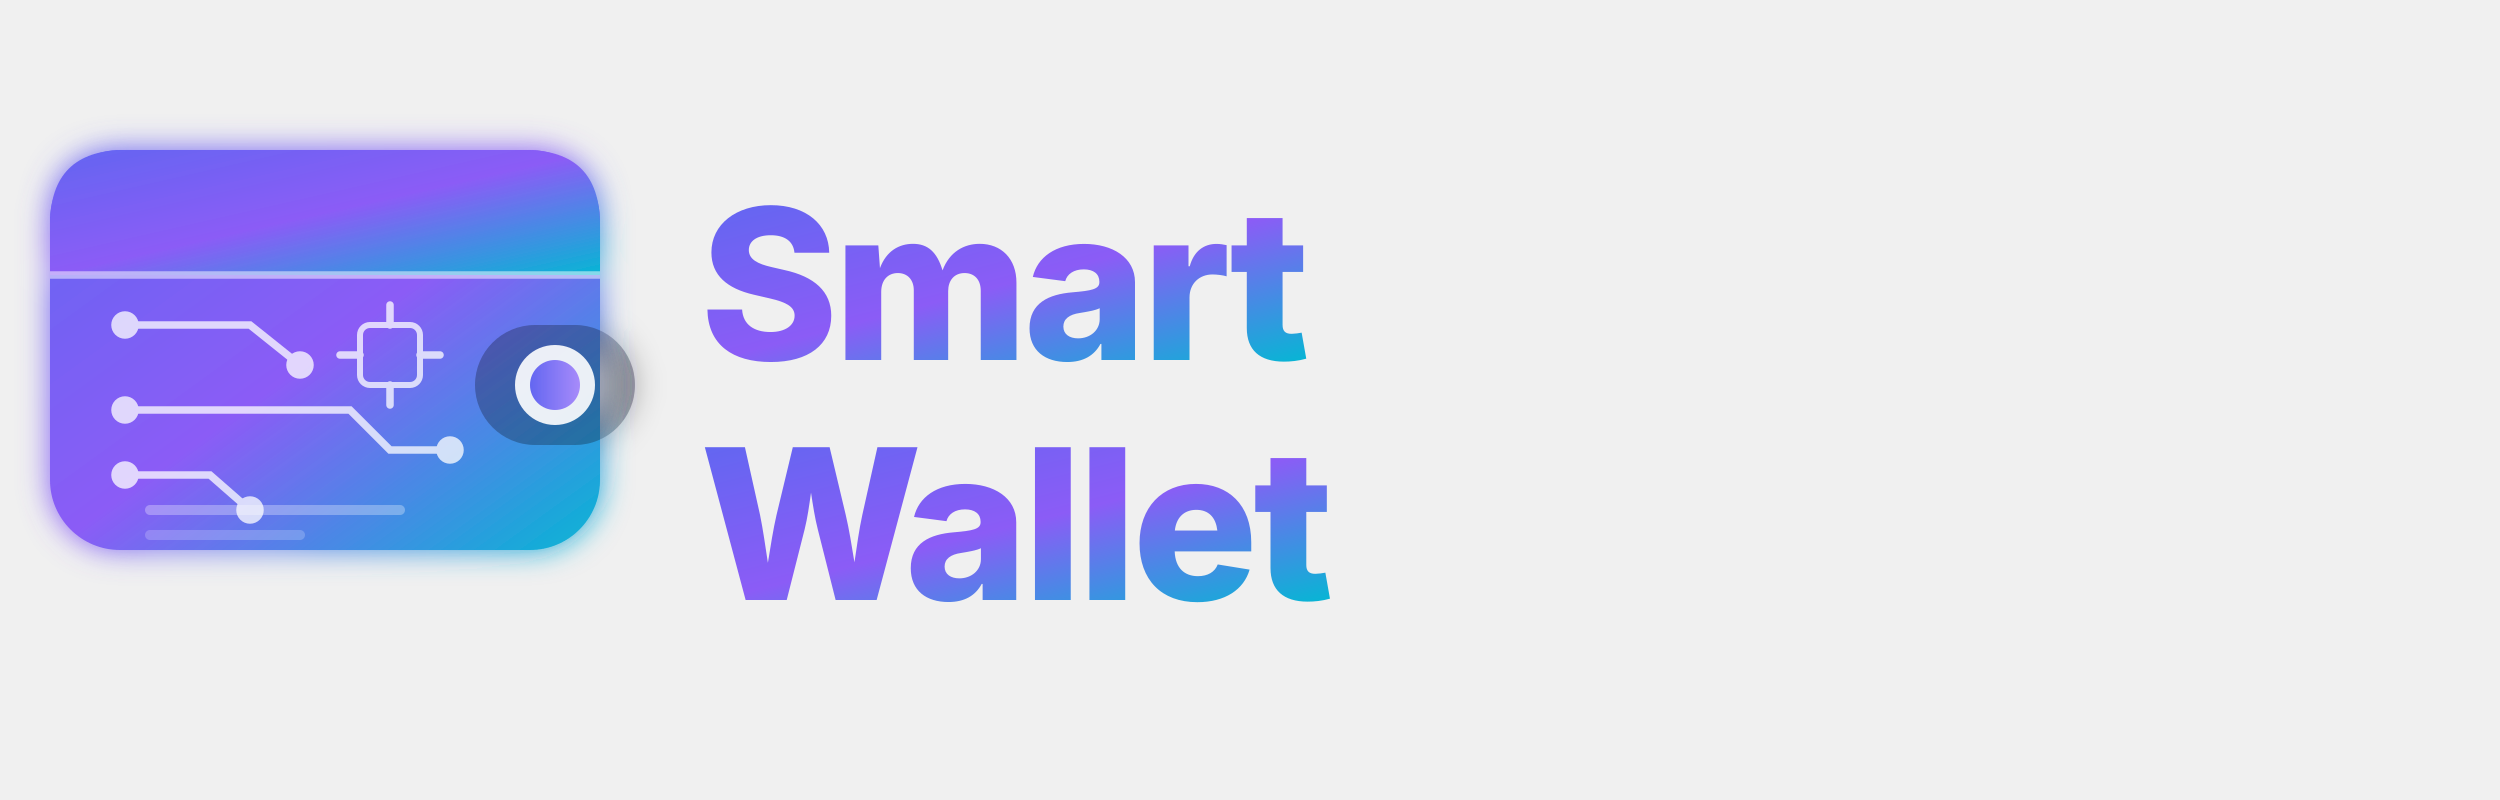
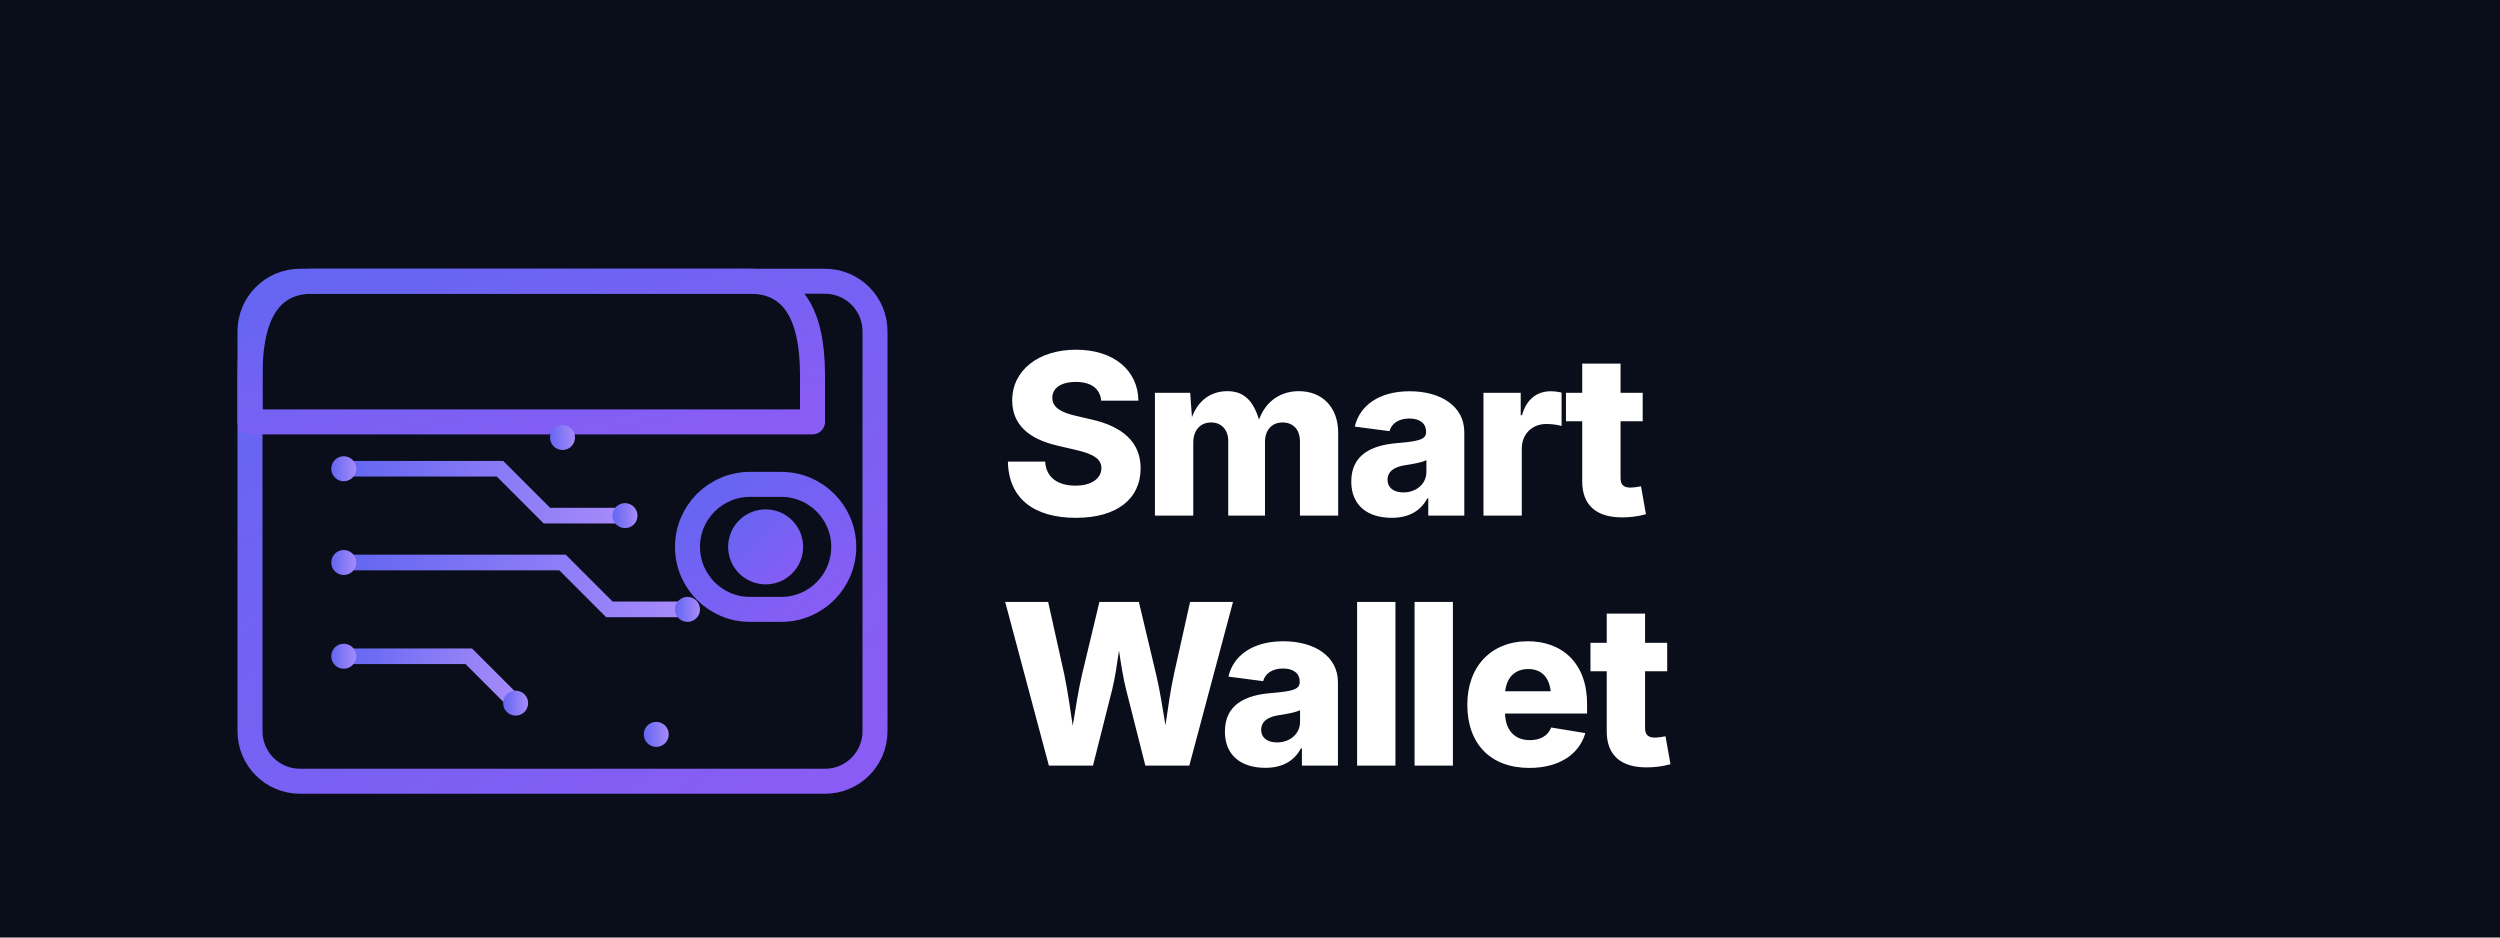
- <svg xmlns="http://www.w3.org/2000/svg" viewBox="0 0 500 160">
+ <svg xmlns="http://www.w3.org/2000/svg" viewBox="0 0 800 300">
  <defs>
-     <linearGradient id="brandGrad" x1="0%" y1="0%" x2="100%" y2="100%">
+     <linearGradient id="logoGradient" x1="0%" y1="0%" x2="100%" y2="100%">
      <stop offset="0%" stop-color="#6366f1" />
-       <stop offset="50%" stop-color="#8b5cf6" />
-       <stop offset="100%" stop-color="#06b6d4" />
+       <stop offset="100%" stop-color="#8b5cf6" />
    </linearGradient>
-     <linearGradient id="brandGrad2" x1="0%" y1="0%" x2="100%" y2="0%">
+     <linearGradient id="logoGradient2" x1="0%" y1="0%" x2="100%" y2="0%">
      <stop offset="0%" stop-color="#6366f1" />
      <stop offset="100%" stop-color="#a78bfa" />
    </linearGradient>
-     <filter id="brandGlow">
-       <feGaussianBlur stdDeviation="3" result="blur" />
-       <feMerge>
-         <feMergeNode in="blur" />
-         <feMergeNode in="SourceGraphic" />
-       </feMerge>
-     </filter>
  </defs>
-   <g filter="url(#brandGlow)" transform="translate(10, 10)">
-     <rect x="0" y="20" width="110" height="80" rx="14" fill="url(#brandGrad)" />
-     <path d="M 0 35 Q 0 20 15 20 L 95 20 Q 110 20 110 35 L 110 45 L 0 45 Z" fill="url(#brandGrad)" />
-     <line x1="0" y1="45" x2="110" y2="45" stroke="white" stroke-width="1.5" opacity="0.5" />
-     <rect x="85" y="55" width="32" height="24" rx="12" fill="#0a0e1a" opacity="0.3" />
-     <circle cx="101" cy="67" r="8" fill="white" opacity="0.9" />
-     <circle cx="101" cy="67" r="5" fill="url(#brandGrad2)" />
-     <g stroke="white" stroke-width="1.5" fill="none" stroke-linecap="round" opacity="0.75">
-       <path d="M 15 55 L 40 55 L 50 63" />
-       <circle cx="15" cy="55" r="2" fill="white" />
-       <circle cx="50" cy="63" r="2" fill="white" />
-       <path d="M 15 72 L 60 72 L 68 80 L 80 80" />
-       <circle cx="15" cy="72" r="2" fill="white" />
-       <circle cx="80" cy="80" r="2" fill="white" />
-       <path d="M 15 85 L 32 85 L 40 92" />
-       <circle cx="15" cy="85" r="2" fill="white" />
-       <circle cx="40" cy="92" r="2" fill="white" />
-       <rect x="62" y="55" width="12" height="12" rx="2" fill="none" stroke-width="1.2" />
-       <line x1="68" y1="55" x2="68" y2="51" />
-       <line x1="68" y1="67" x2="68" y2="71" />
-       <line x1="62" y1="61" x2="58" y2="61" />
-       <line x1="74" y1="61" x2="78" y2="61" />
-     </g>
-     <line x1="20" y1="92" x2="70" y2="92" stroke="white" stroke-width="2" opacity="0.3" stroke-linecap="round" />
-     <line x1="20" y1="97" x2="50" y2="97" stroke="white" stroke-width="2" opacity="0.2" stroke-linecap="round" />
+   <rect width="800" height="300" fill="#0a0e1a" />
+   <g transform="translate(80, 50)">
+     <rect x="0" y="40" width="200" height="160" rx="16" fill="none" stroke="url(#logoGradient)" stroke-width="8" stroke-linecap="round" stroke-linejoin="round" />
+     <path d="M 0 70 Q 0 40 20 40 L 160 40 Q 180 40 180 70 L 180 85 L 0 85 Z" fill="none" stroke="url(#logoGradient)" stroke-width="8" stroke-linecap="round" stroke-linejoin="round" />
+     <rect x="140" y="105" width="50" height="40" rx="20" fill="none" stroke="url(#logoGradient)" stroke-width="8" />
+     <circle cx="165" cy="125" r="12" fill="url(#logoGradient)" />
+     <path d="M 30 100 L 80 100 L 95 115 L 120 115" fill="none" stroke="url(#logoGradient2)" stroke-width="5" stroke-linecap="round" />
+     <circle cx="30" cy="100" r="4" fill="url(#logoGradient2)" />
+     <circle cx="120" cy="115" r="4" fill="url(#logoGradient2)" />
+     <path d="M 30 130 L 100 130 L 115 145 L 140 145" fill="none" stroke="url(#logoGradient2)" stroke-width="5" stroke-linecap="round" />
+     <circle cx="30" cy="130" r="4" fill="url(#logoGradient2)" />
+     <circle cx="140" cy="145" r="4" fill="url(#logoGradient2)" />
+     <path d="M 30 160 L 70 160 L 85 175" fill="none" stroke="url(#logoGradient2)" stroke-width="5" stroke-linecap="round" />
+     <circle cx="30" cy="160" r="4" fill="url(#logoGradient2)" />
+     <circle cx="85" cy="175" r="4" fill="url(#logoGradient2)" />
+     <path d="M 100 100 L 100 90" fill="none" stroke="url(#logoGradient2)" stroke-width="5" stroke-linecap="round" />
+     <circle cx="100" cy="90" r="4" fill="url(#logoGradient2)" />
+     <path d="M 130 170 L 130 185" fill="none" stroke="url(#logoGradient2)" stroke-width="5" stroke-linecap="round" />
+     <circle cx="130" cy="185" r="4" fill="url(#logoGradient2)" />
  </g>
-   <g transform="translate(140, 0)">
-     <text x="0" y="72" font-family="Inter, -apple-system, BlinkMacSystemFont, 'Segoe UI', sans-serif" font-size="42" font-weight="800" fill="url(#brandGrad)" letter-spacing="-1">
-       Smart
-     </text>
-     <text x="0" y="120" font-family="Inter, -apple-system, BlinkMacSystemFont, 'Segoe UI', sans-serif" font-size="42" font-weight="800" fill="url(#brandGrad)" letter-spacing="-1">
-       Wallet
-     </text>
-     <line x1="0" y1="135" x2="80" y2="135" stroke="url(#brandGrad)" stroke-width="2" opacity="0.5" stroke-linecap="round" />
-   </g>
+   <text x="320" y="165" font-family="'Inter', -apple-system, BlinkMacSystemFont, 'Segoe UI', sans-serif" font-size="72" font-weight="800" fill="#ffffff" letter-spacing="-2">
+     Smart
+   </text>
+   <text x="320" y="245" font-family="'Inter', -apple-system, BlinkMacSystemFont, 'Segoe UI', sans-serif" font-size="72" font-weight="800" fill="#ffffff" letter-spacing="-2">
+     Wallet
+   </text>
</svg>
